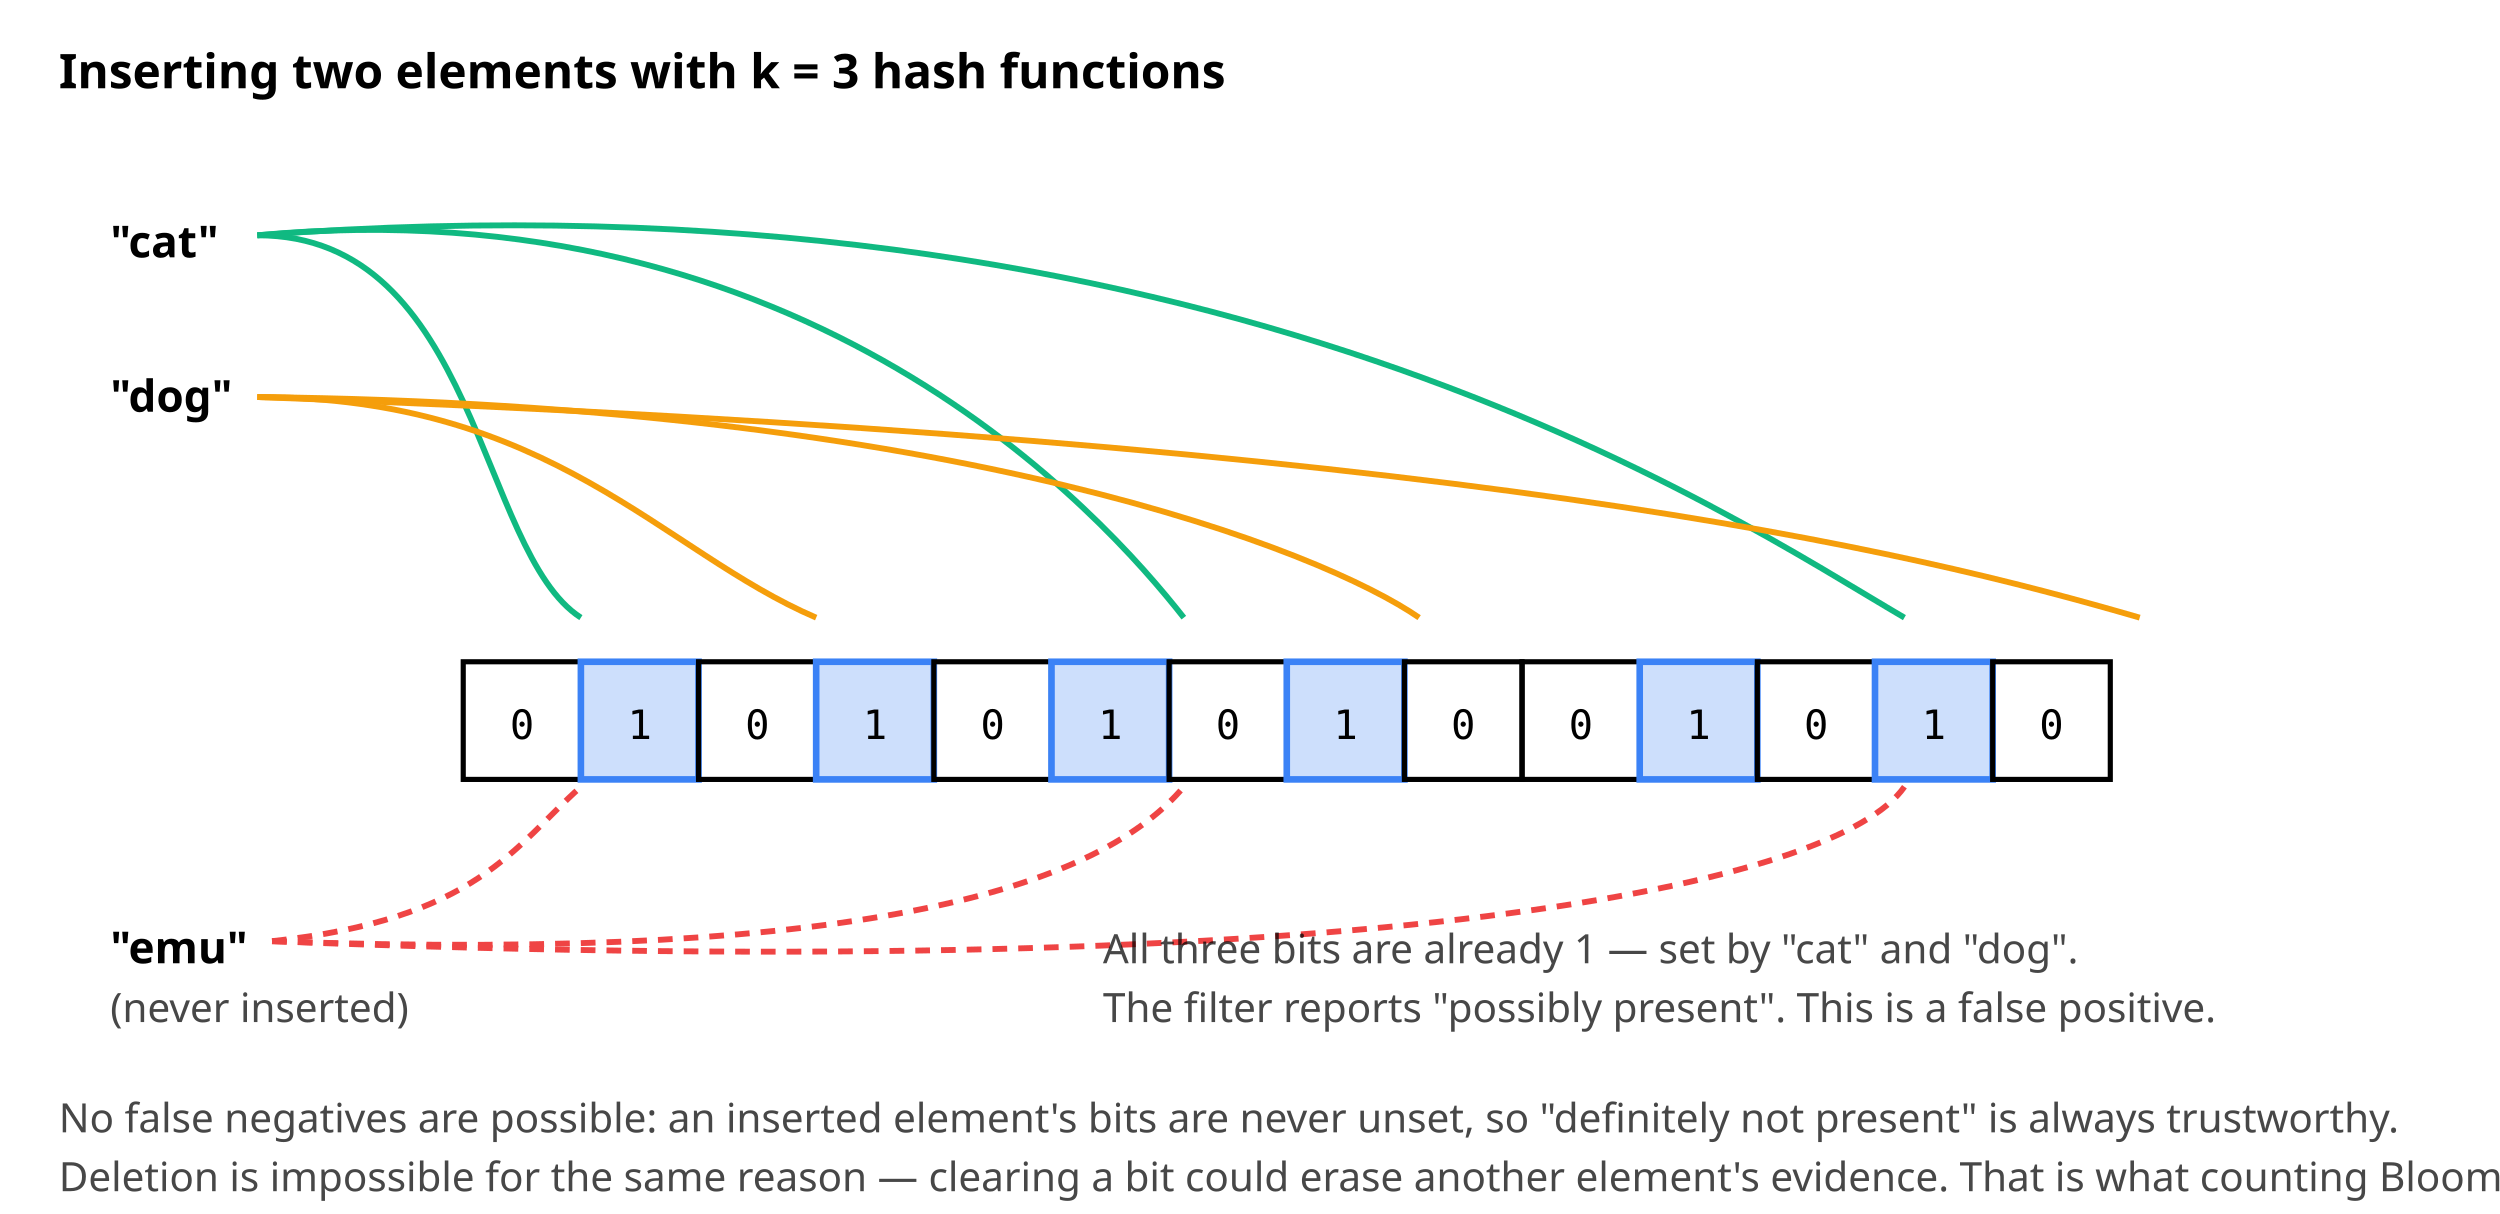
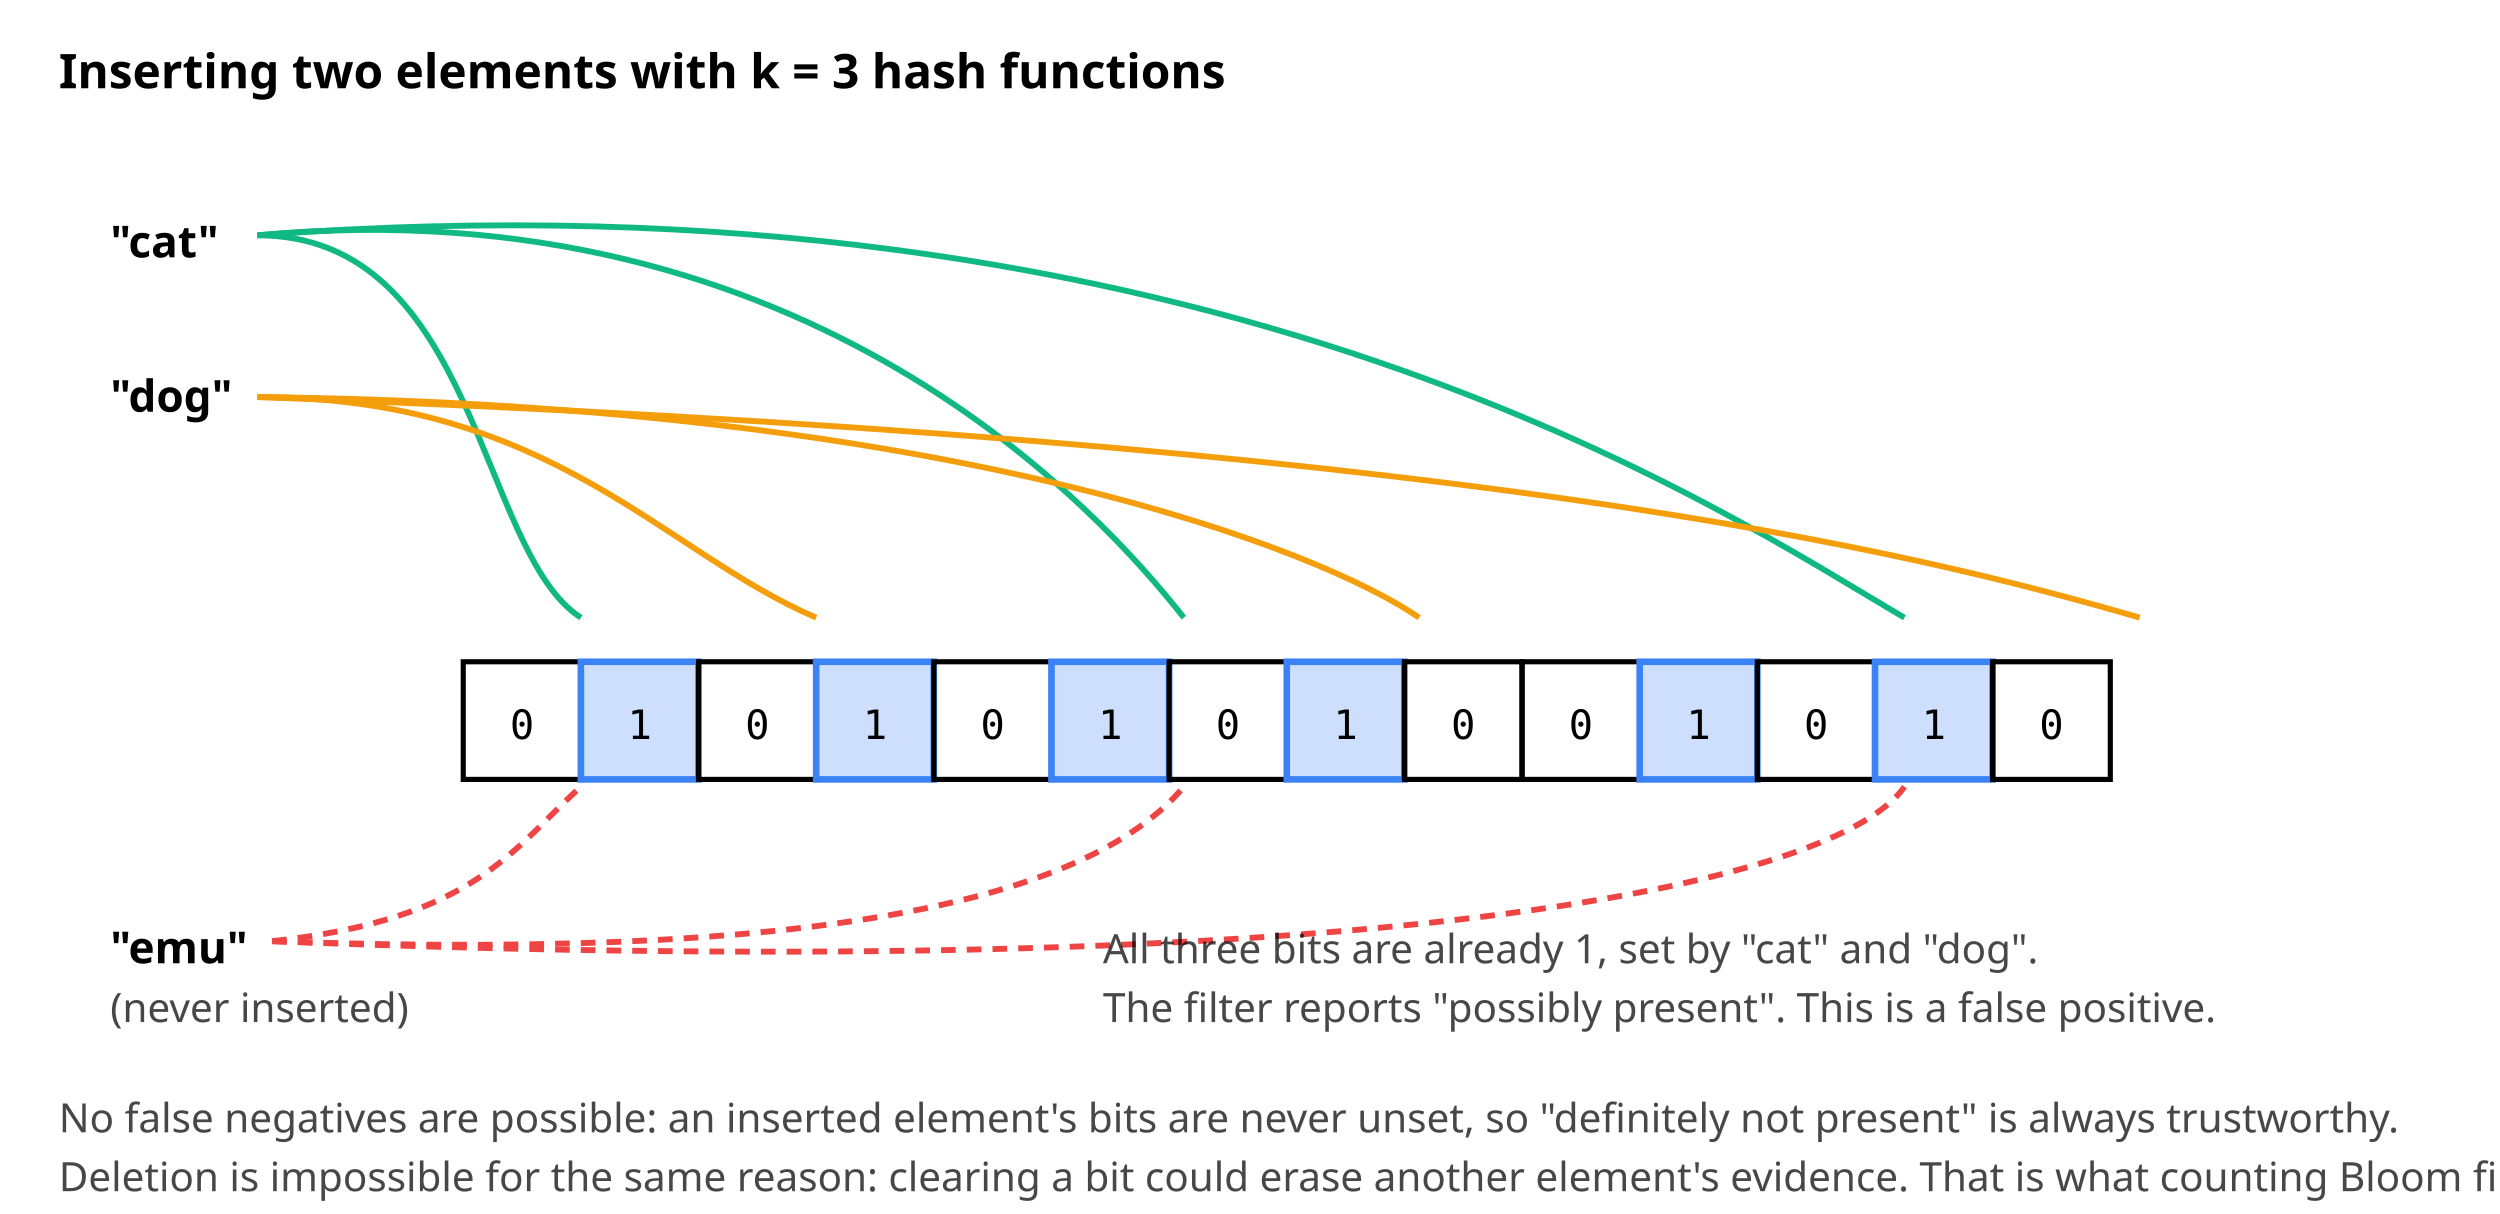
<svg xmlns="http://www.w3.org/2000/svg" viewBox="0 0 680 330" role="img" aria-label="Bloom filter insertion and the origin of false positives" style="max-width:100%;height:auto;color:inherit">
  <style>
    .bit  { fill: none; stroke: currentColor; stroke-width: 1.4; }
    .set  { fill: #3b82f6; fill-opacity: .25; stroke: #3b82f6; stroke-width: 1.8; }
    .hit  { fill: #ef4444; fill-opacity: .2; stroke: #ef4444; stroke-width: 1.8; }
    .t    { fill: currentColor; font: 11px ui-monospace, monospace; text-anchor: middle; }
    .lbl  { fill: currentColor; font: 600 12px system-ui, sans-serif; }
    .cap  { fill: currentColor; font: 600 13px system-ui, sans-serif; }
    .note { fill: currentColor; font: 11px system-ui, sans-serif; opacity: .72; }
    .h1   { stroke: #10b981; stroke-width: 1.6; fill: none; }
    .h2   { stroke: #f59e0b; stroke-width: 1.6; fill: none; }
    .h3   { stroke: #ef4444; stroke-width: 1.6; fill: none; stroke-dasharray: 4 3; }
  </style>
  <text class="cap" x="16" y="24">Inserting two elements with k = 3 hash functions</text>
  <text class="lbl" x="30" y="70" fill="#10b981">"cat"</text>
  <text class="lbl" x="30" y="112" fill="#f59e0b">"dog"</text>
  <path class="h1" d="M70,64 C130,64 130,150 158,168" />
  <path class="h1" d="M70,64 C220,50 300,140 322,168" />
  <path class="h1" d="M70,64 C330,44 470,140 518,168" />
  <path class="h2" d="M70,108 C150,108 180,150 222,168" />
  <path class="h2" d="M70,108 C260,110 360,150 386,168" />
  <path class="h2" d="M70,108 C400,120 520,150 582,168" />
  <g transform="translate(126,180)">
    <rect class="bit" x="0" y="0" width="32" height="32" />
    <text class="t" x="16" y="21">0</text>
    <rect class="set" x="32" y="0" width="32" height="32" />
    <text class="t" x="48" y="21">1</text>
    <rect class="bit" x="64" y="0" width="32" height="32" />
    <text class="t" x="80" y="21">0</text>
    <rect class="set" x="96" y="0" width="32" height="32" />
    <text class="t" x="112" y="21">1</text>
    <rect class="bit" x="128" y="0" width="32" height="32" />
    <text class="t" x="144" y="21">0</text>
    <rect class="set" x="160" y="0" width="32" height="32" />
    <text class="t" x="176" y="21">1</text>
    <rect class="bit" x="192" y="0" width="32" height="32" />
    <text class="t" x="208" y="21">0</text>
    <rect class="set" x="224" y="0" width="32" height="32" />
    <text class="t" x="240" y="21">1</text>
    <rect class="bit" x="256" y="0" width="32" height="32" />
    <text class="t" x="272" y="21">0</text>
    <rect class="bit" x="288" y="0" width="32" height="32" />
    <text class="t" x="304" y="21">0</text>
    <rect class="set" x="320" y="0" width="32" height="32" />
    <text class="t" x="336" y="21">1</text>
    <rect class="bit" x="352" y="0" width="32" height="32" />
    <text class="t" x="368" y="21">0</text>
    <rect class="set" x="384" y="0" width="32" height="32" />
    <text class="t" x="400" y="21">1</text>
    <rect class="bit" x="416" y="0" width="32" height="32" />
    <text class="t" x="432" y="21">0</text>
  </g>
  <text class="lbl" x="30" y="262" fill="#ef4444">"emu"</text>
  <text class="note" x="30" y="278">(never inserted)</text>
  <path class="h3" d="M74,256 C130,250 140,230 158,214" />
  <path class="h3" d="M74,256 C240,262 300,240 322,214" />
  <path class="h3" d="M74,256 C380,268 500,240 518,214" />
-   <text class="note" x="300" y="262" fill="#ef4444">All three bits are already 1 — set by "cat" and "dog".</text>
+   <text class="note" x="300" y="262" fill="#ef4444">All three bits are already 1, set by "cat" and "dog".</text>
  <text class="note" x="300" y="278" fill="#ef4444">The filter reports "possibly present". This is a false positive.</text>
  <text class="note" x="16" y="308">No false negatives are possible: an inserted element's bits are never unset, so "definitely not present" is always trustworthy.</text>
-   <text class="note" x="16" y="324">Deletion is impossible for the same reason — clearing a bit could erase another element's evidence. That is what counting Bloom filters fix.</text>
+   <text class="note" x="16" y="324">Deletion is impossible for the same reason: clearing a bit could erase another element's evidence. That is what counting Bloom filters fix.</text>
</svg>
